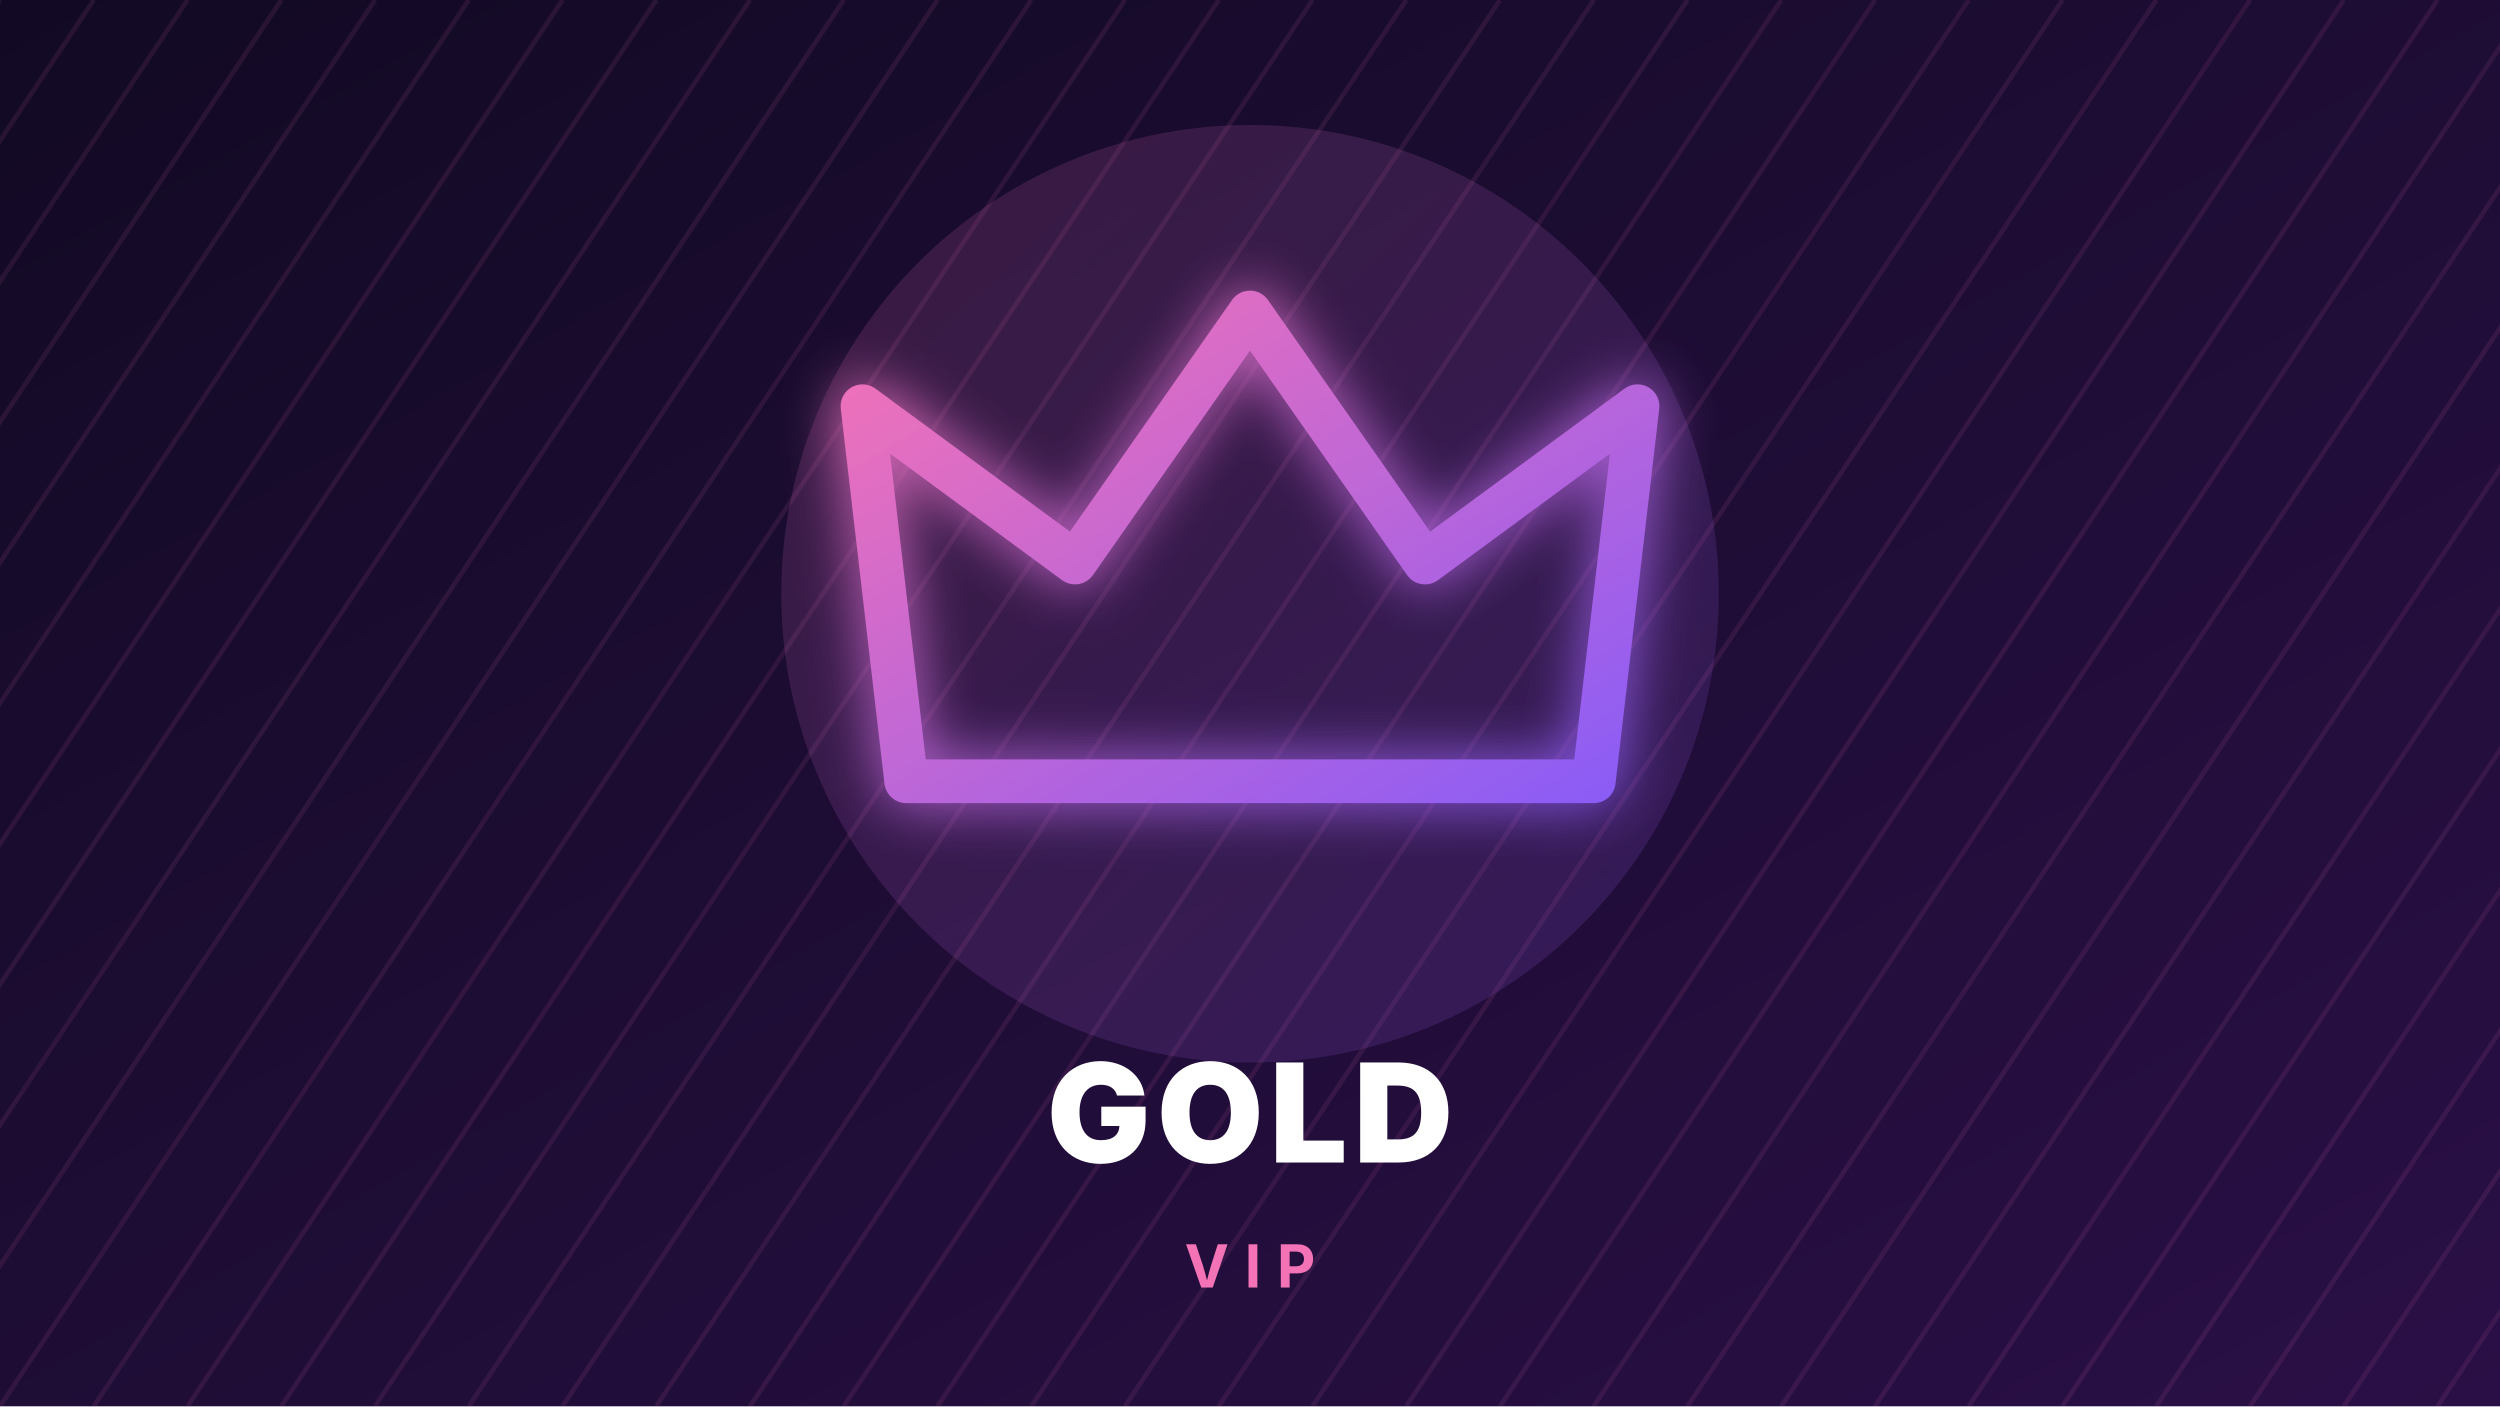
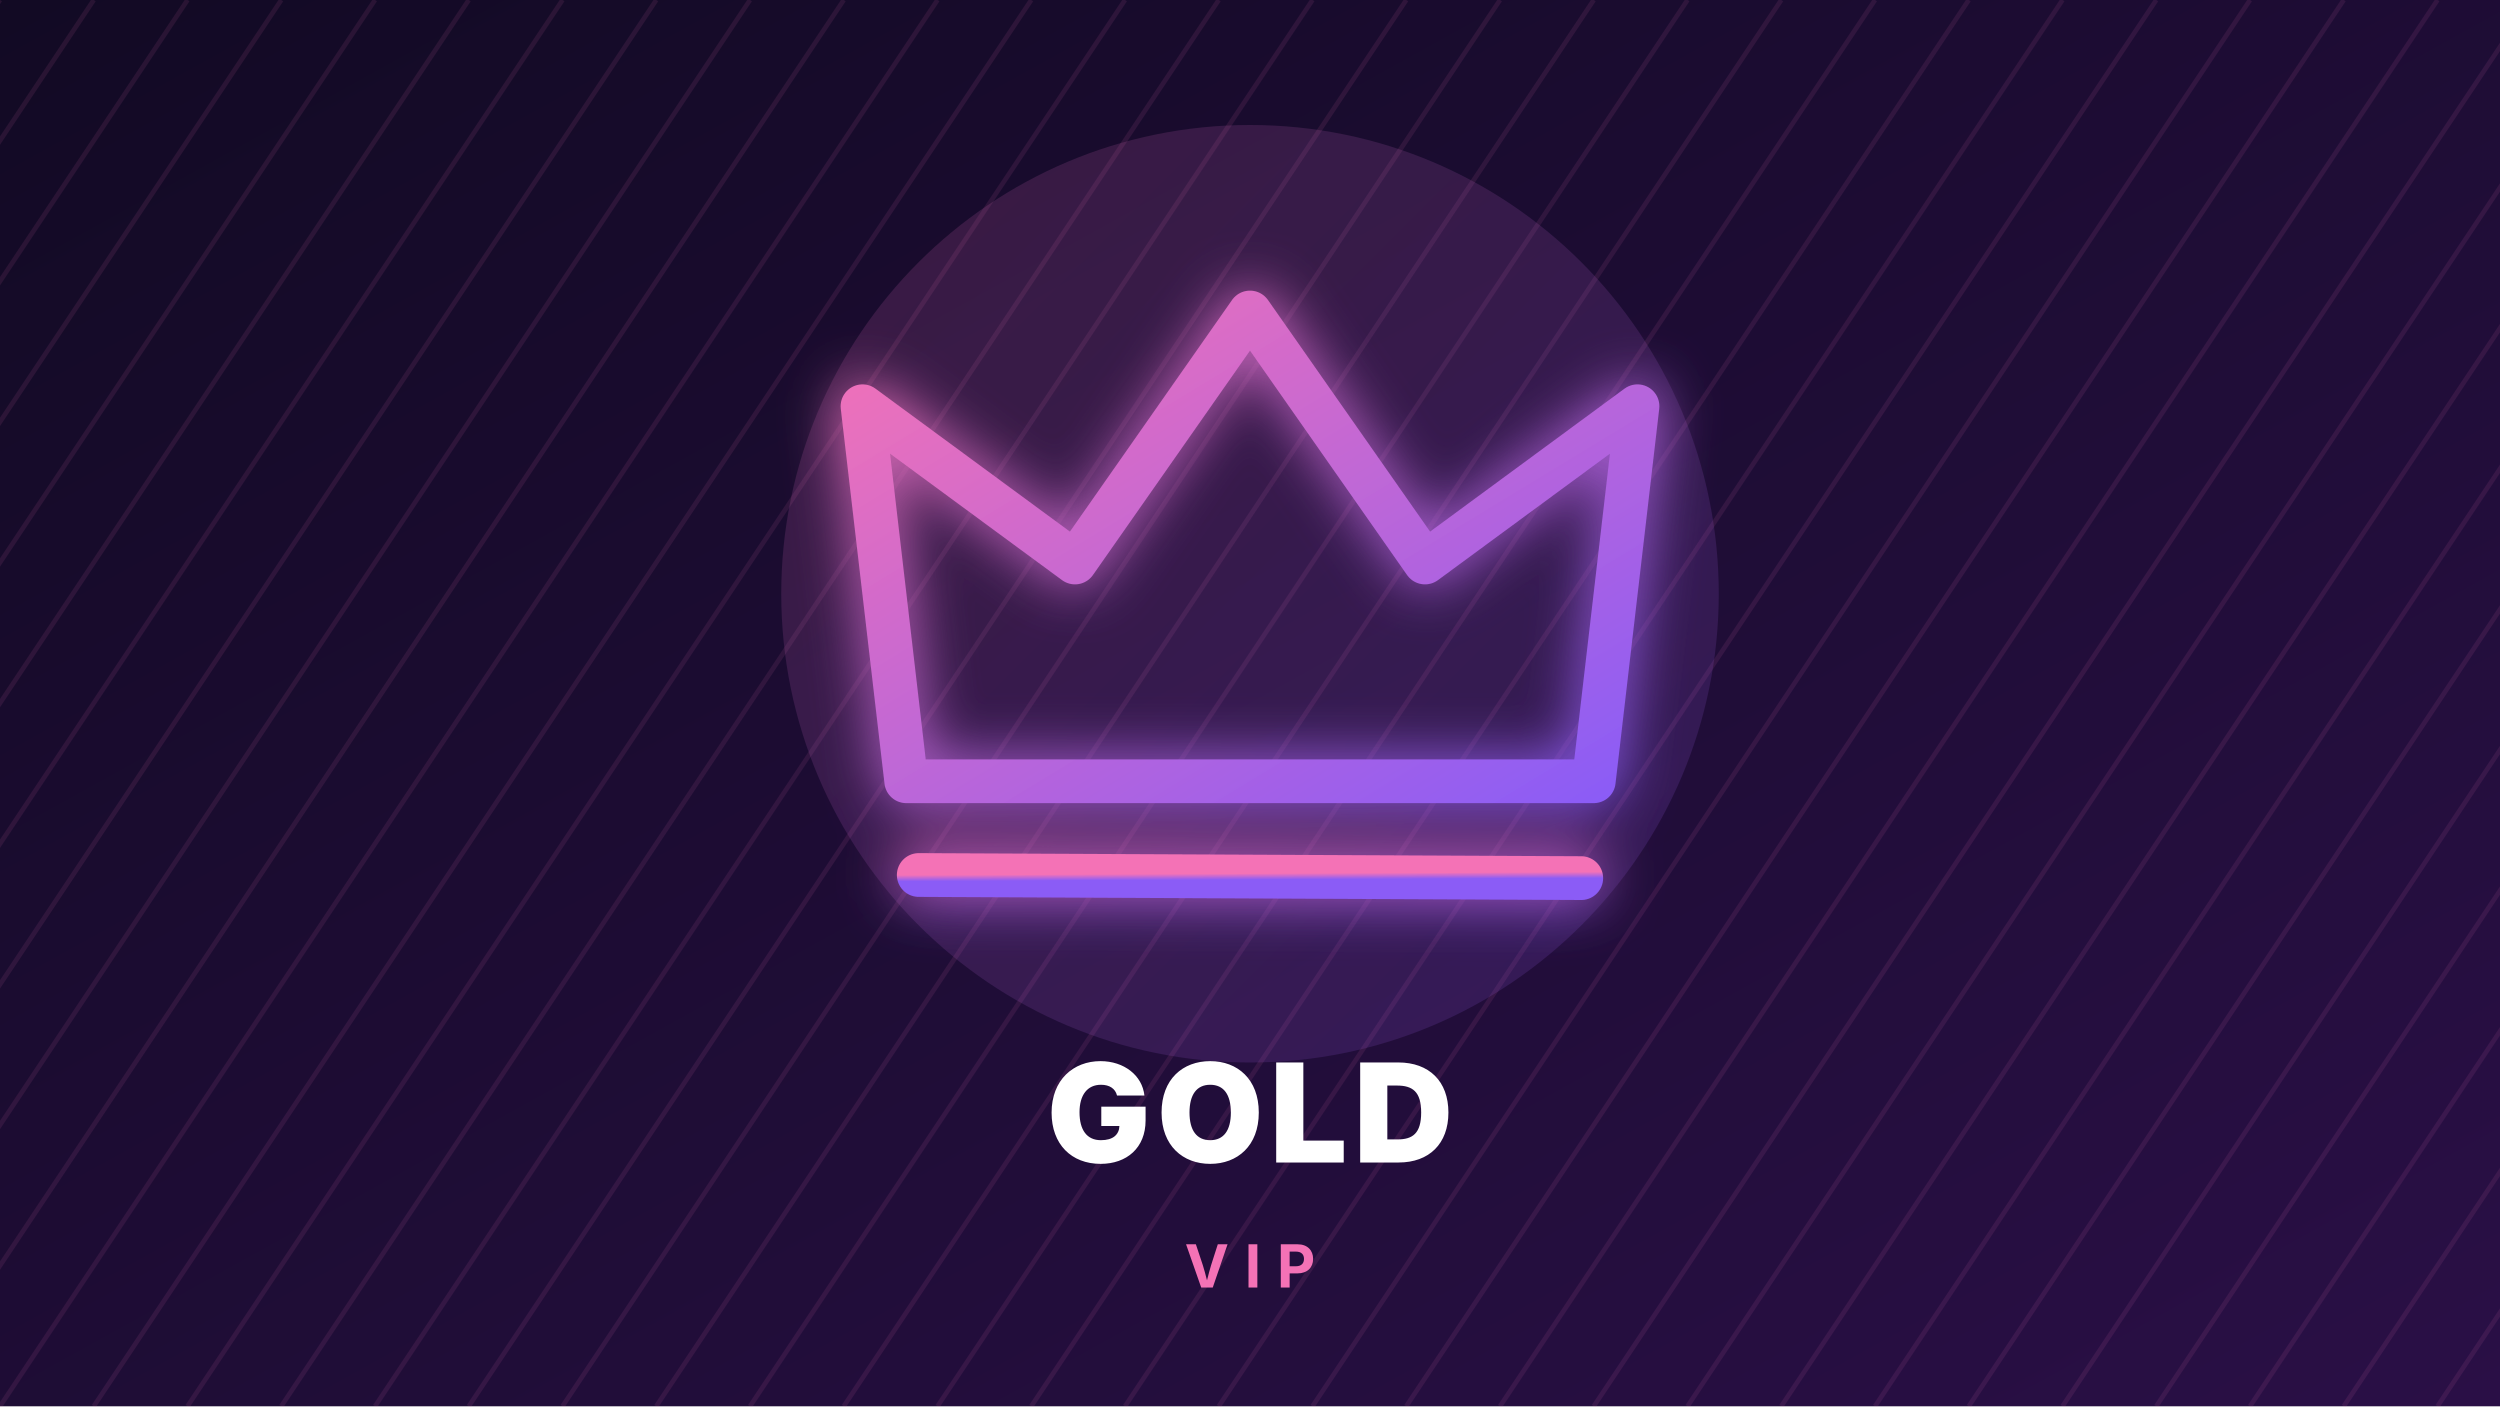
<svg xmlns="http://www.w3.org/2000/svg" viewBox="0 0 800 450" width="800" height="450">
  <defs>
    <linearGradient id="bg" x1="0" y1="0" x2="1" y2="1">
      <stop offset="0" stop-color="#120a24" />
      <stop offset="1" stop-color="#2a0f46" />
    </linearGradient>
    <linearGradient id="ac" x1="0" y1="0" x2="1" y2="1">
      <stop offset="0" stop-color="#f472b6" />
      <stop offset="1" stop-color="#8b5cf6" />
    </linearGradient>
    <filter id="glow" x="-30%" y="-30%" width="160%" height="160%">
      <feGaussianBlur stdDeviation="9" result="b" />
      <feMerge>
        <feMergeNode in="b" />
        <feMergeNode in="SourceGraphic" />
      </feMerge>
    </filter>
  </defs>
  <rect width="800" height="450" fill="url(#bg)" />
  <g opacity=".10" stroke="#f472b6" stroke-width="1.5">
    <line x1="0" y1="0" x2="-300" y2="450" />
    <line x1="30" y1="0" x2="-270" y2="450" />
    <line x1="60" y1="0" x2="-240" y2="450" />
    <line x1="90" y1="0" x2="-210" y2="450" />
    <line x1="120" y1="0" x2="-180" y2="450" />
    <line x1="150" y1="0" x2="-150" y2="450" />
    <line x1="180" y1="0" x2="-120" y2="450" />
    <line x1="210" y1="0" x2="-90" y2="450" />
    <line x1="240" y1="0" x2="-60" y2="450" />
    <line x1="270" y1="0" x2="-30" y2="450" />
    <line x1="300" y1="0" x2="0" y2="450" />
    <line x1="330" y1="0" x2="30" y2="450" />
    <line x1="360" y1="0" x2="60" y2="450" />
    <line x1="390" y1="0" x2="90" y2="450" />
    <line x1="420" y1="0" x2="120" y2="450" />
    <line x1="450" y1="0" x2="150" y2="450" />
    <line x1="480" y1="0" x2="180" y2="450" />
    <line x1="510" y1="0" x2="210" y2="450" />
    <line x1="540" y1="0" x2="240" y2="450" />
    <line x1="570" y1="0" x2="270" y2="450" />
    <line x1="600" y1="0" x2="300" y2="450" />
    <line x1="630" y1="0" x2="330" y2="450" />
    <line x1="660" y1="0" x2="360" y2="450" />
    <line x1="690" y1="0" x2="390" y2="450" />
    <line x1="720" y1="0" x2="420" y2="450" />
    <line x1="750" y1="0" x2="450" y2="450" />
    <line x1="780" y1="0" x2="480" y2="450" />
    <line x1="810" y1="0" x2="510" y2="450" />
    <line x1="840" y1="0" x2="540" y2="450" />
    <line x1="870" y1="0" x2="570" y2="450" />
    <line x1="900" y1="0" x2="600" y2="450" />
    <line x1="930" y1="0" x2="630" y2="450" />
    <line x1="960" y1="0" x2="660" y2="450" />
    <line x1="990" y1="0" x2="690" y2="450" />
    <line x1="1020" y1="0" x2="720" y2="450" />
    <line x1="1050" y1="0" x2="750" y2="450" />
    <line x1="1080" y1="0" x2="780" y2="450" />
    <line x1="1110" y1="0" x2="810" y2="450" />
    <line x1="1140" y1="0" x2="840" y2="450" />
  </g>
  <circle cx="400" cy="190" r="150" fill="url(#ac)" opacity=".16" />
  <g transform="translate(144 -40)" filter="url(#glow)" fill="none" stroke="url(#ac)" stroke-width="14" stroke-linecap="round" stroke-linejoin="round">
    <path d="M146 290 L132 170 L200 220 L256 140 L312 220 L380 170 L366 290 Z" />
-     <path d="M150 320 H362" />
+     <path d="M150 320 L362 321" />
  </g>
  <text x="400" y="372" text-anchor="middle" font-family="Inter, Arial, sans-serif" font-size="44" font-weight="900" letter-spacing="2" fill="#fff">GOLD</text>
  <text x="400" y="412" text-anchor="middle" font-family="Inter, Arial, sans-serif" font-size="19" font-weight="700" letter-spacing="5" fill="#f472b6">VIP</text>
</svg>
